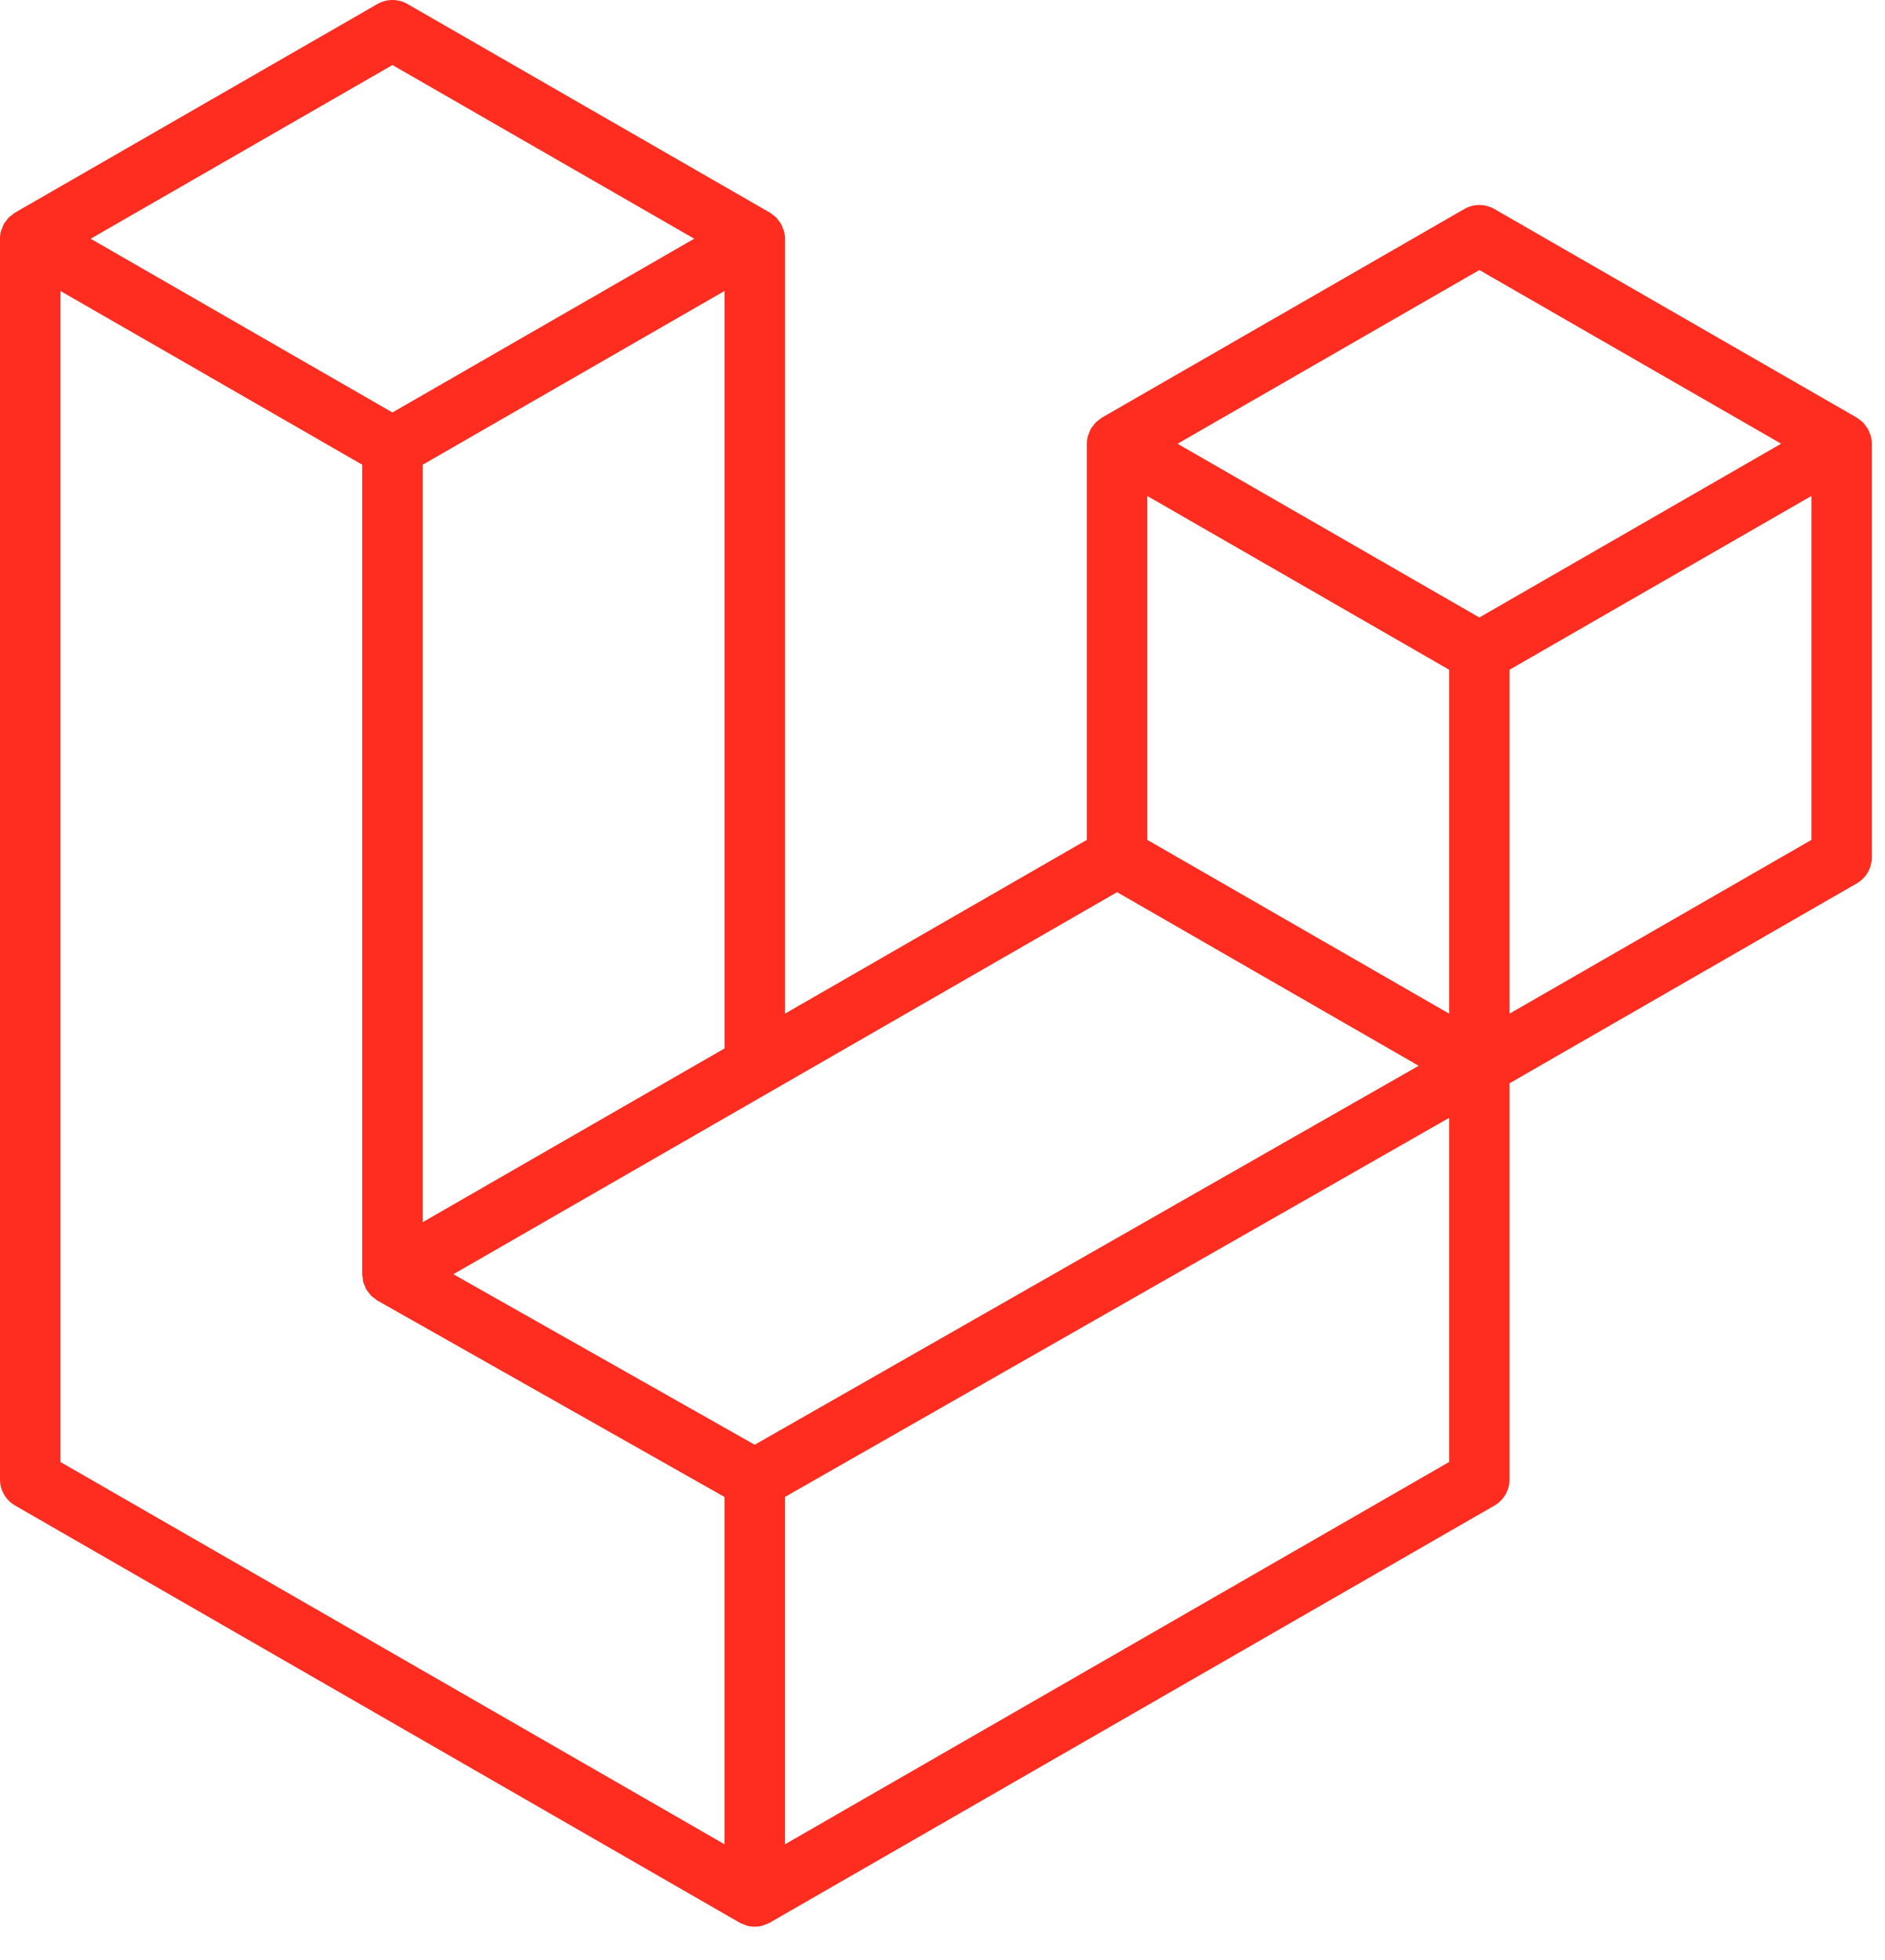
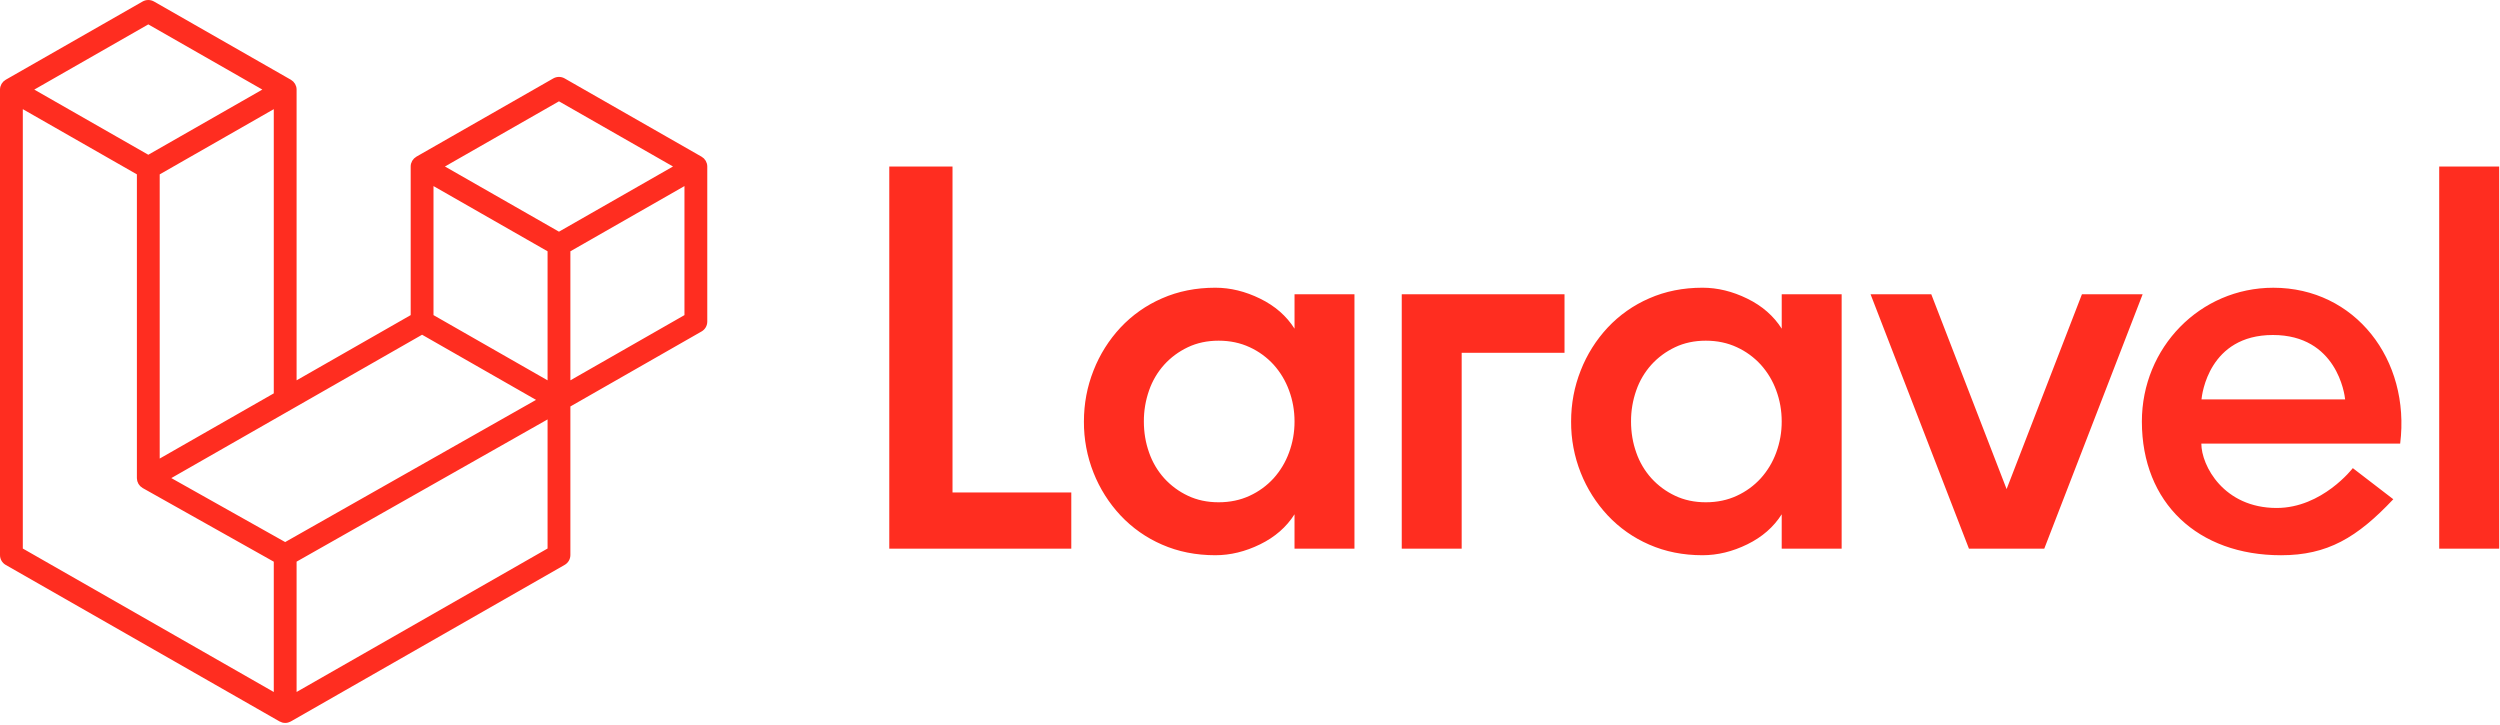
- <svg xmlns="http://www.w3.org/2000/svg" height="52" viewBox="0 0 50 52" width="50">
-   <path d="m49.626 11.564a.809.809 0 0 1 .028.209v10.972a.8.8 0 0 1 -.402.694l-9.209 5.302v10.509c0 .286-.152.55-.4.694l-19.223 11.066c-.044.025-.092.041-.14.058-.018.006-.035.017-.054.022a.805.805 0 0 1 -.41 0c-.022-.006-.042-.018-.063-.026-.044-.016-.09-.03-.132-.054l-19.219-11.066a.801.801 0 0 1 -.402-.694v-32.916c0-.072.01-.142.028-.21.006-.023.02-.044.028-.067.015-.042.029-.085.051-.124.015-.026.037-.047.055-.071.023-.032.044-.065.071-.093.023-.023.053-.04.079-.06.029-.024.055-.05.088-.069h.001l9.61-5.533a.802.802 0 0 1 .8 0l9.61 5.533h.002c.032.02.059.045.088.068.026.02.055.038.078.06.028.029.048.062.072.094.017.024.04.045.054.071.023.04.036.082.052.124.008.023.022.044.028.068a.809.809 0 0 1 .028.209v20.559l8.008-4.611v-10.51c0-.07.01-.141.028-.208.007-.024.02-.045.028-.068.016-.042.03-.085.052-.124.015-.026.037-.047.054-.071.024-.032.044-.065.072-.093.023-.023.052-.04.078-.06.03-.024.056-.05.088-.069h.001l9.611-5.533a.801.801 0 0 1 .8 0l9.61 5.533c.034.02.06.045.09.068.025.02.054.038.077.06.028.029.048.062.072.094.018.024.04.045.054.071.023.039.036.082.052.124.009.023.022.044.028.068zm-1.574 10.718v-9.124l-3.363 1.936-4.646 2.675v9.124l8.01-4.611zm-9.61 16.505v-9.13l-4.57 2.61-13.05 7.448v9.216zm-36.84-31.068v31.068l17.618 10.143v-9.214l-9.204-5.209-.003-.002-.004-.002c-.031-.018-.057-.044-.086-.066-.025-.02-.054-.036-.076-.058l-.002-.003c-.026-.025-.044-.056-.066-.084-.02-.027-.044-.05-.06-.078l-.001-.003c-.018-.03-.029-.066-.042-.1-.013-.03-.03-.058-.038-.09v-.001c-.01-.038-.012-.078-.016-.117-.004-.03-.012-.06-.012-.09v-.002-21.481l-4.645-2.676-3.363-1.934zm8.81-5.994-8.007 4.609 8.005 4.609 8.006-4.61-8.006-4.608zm4.164 28.764 4.645-2.674v-20.096l-3.363 1.936-4.646 2.675v20.096zm24.667-23.325-8.006 4.609 8.006 4.609 8.005-4.61zm-.801 10.605-4.646-2.675-3.363-1.936v9.124l4.645 2.674 3.364 1.937zm-18.422 20.561 11.743-6.704 5.87-3.35-8-4.606-9.211 5.303-8.395 4.833z" fill="#ff2d20" fill-rule="evenodd" />
+ <svg xmlns="http://www.w3.org/2000/svg" width="176" height="51" viewBox="0 0 176 51">
+   <path d="M67.057 11.723V34.67h8.362v3.958H62.605V11.723h4.452zm24.078 11.415v-2.42h4.219v17.91h-4.22v-2.422c-.567.897-1.374 1.602-2.42 2.114-1.044.512-2.096.768-3.154.768-1.368 0-2.62-.25-3.755-.749a8.782 8.782 0 0 1-2.923-2.056 9.549 9.549 0 0 1-1.896-2.998 9.613 9.613 0 0 1-.678-3.613c0-1.255.226-2.453.678-3.594a9.508 9.508 0 0 1 1.896-3.016 8.79 8.79 0 0 1 2.923-2.057c1.135-.5 2.387-.75 3.755-.75 1.058 0 2.11.257 3.155.77 1.045.512 1.852 1.217 2.42 2.113zm-.388 8.725a6.226 6.226 0 0 0 .388-2.19c0-.77-.13-1.5-.388-2.192a5.548 5.548 0 0 0-1.083-1.806 5.245 5.245 0 0 0-1.684-1.23c-.659-.307-1.388-.461-2.188-.461-.8 0-1.523.154-2.168.461-.645.308-1.2.718-1.664 1.23a5.276 5.276 0 0 0-1.064 1.806 6.489 6.489 0 0 0-.368 2.191c0 .769.122 1.5.368 2.19a5.27 5.27 0 0 0 1.064 1.807 5.29 5.29 0 0 0 1.664 1.23c.645.308 1.368.461 2.168.461s1.53-.153 2.188-.46a5.234 5.234 0 0 0 1.684-1.23 5.543 5.543 0 0 0 1.083-1.807zm7.936 6.764v-17.91h11.459v4.122h-7.24v13.788h-4.219zm26.75-15.489v-2.42h4.219v17.91h-4.22v-2.422c-.568.897-1.374 1.602-2.42 2.114-1.044.512-2.096.768-3.154.768-1.369 0-2.62-.25-3.755-.749a8.782 8.782 0 0 1-2.923-2.056 9.549 9.549 0 0 1-1.896-2.998 9.613 9.613 0 0 1-.678-3.613c0-1.255.225-2.453.678-3.594a9.508 9.508 0 0 1 1.896-3.016 8.79 8.79 0 0 1 2.923-2.057c1.135-.5 2.386-.75 3.755-.75 1.058 0 2.11.257 3.155.77 1.045.512 1.851 1.217 2.42 2.113zm-.388 8.725a6.226 6.226 0 0 0 .387-2.19c0-.77-.13-1.5-.387-2.192a5.548 5.548 0 0 0-1.084-1.806 5.245 5.245 0 0 0-1.684-1.23c-.658-.307-1.387-.461-2.187-.461-.8 0-1.523.154-2.168.461-.645.308-1.2.718-1.664 1.23a5.276 5.276 0 0 0-1.065 1.806 6.489 6.489 0 0 0-.368 2.191c0 .769.122 1.5.368 2.19a5.27 5.27 0 0 0 1.065 1.807 5.29 5.29 0 0 0 1.664 1.23c.645.308 1.368.461 2.168.461s1.53-.153 2.187-.46a5.234 5.234 0 0 0 1.684-1.23 5.543 5.543 0 0 0 1.084-1.807zm21.523-11.146h4.274l-6.926 17.91h-5.302l-6.926-17.91h4.274l5.303 13.715 5.303-13.715zm13.476-.46c5.746 0 9.664 5.055 8.928 10.972h-13.998c0 1.545 1.571 4.532 5.302 4.532 3.21 0 5.36-2.803 5.362-2.805l2.85 2.19c-2.548 2.702-4.635 3.943-7.903 3.943-5.84 0-9.797-3.668-9.797-9.416 0-5.2 4.09-9.416 9.256-9.416zm-5.059 7.859h10.112c-.031-.345-.579-4.532-5.086-4.532-4.507 0-4.993 4.187-5.026 4.532zm16.735 10.511V11.723h4.22v26.904h-4.22zM49.764 11.513a.8.8 0 0 1 .028.208v10.924a.796.796 0 0 1-.403.691l-9.234 5.279v10.463a.796.796 0 0 1-.403.69L20.478 50.787c-.044.026-.093.041-.14.058-.019.006-.036.017-.054.022a.812.812 0 0 1-.412 0c-.022-.006-.042-.018-.063-.026-.045-.015-.09-.03-.132-.054L.402 39.77A.796.796 0 0 1 0 39.078V6.306a.8.8 0 0 1 .028-.208c.006-.024.02-.045.028-.067.016-.042.03-.085.052-.124.015-.026.037-.047.054-.07.024-.032.044-.066.072-.094.023-.023.053-.04.079-.06.029-.022.055-.048.088-.067l.001-.001L10.04.106a.81.81 0 0 1 .8 0l9.638 5.509h.002c.032.02.058.046.088.068.026.02.055.037.078.06.028.028.048.062.072.093.018.024.04.045.055.071.022.039.036.082.052.124.008.022.021.043.028.067a.8.8 0 0 1 .027.208v20.469l8.032-4.591V11.721a.8.8 0 0 1 .027-.208c.007-.024.02-.044.029-.067.015-.042.029-.085.051-.124.015-.026.037-.047.055-.07.024-.032.044-.066.072-.093.023-.023.052-.04.078-.06.03-.023.056-.05.089-.068v-.001l9.638-5.509a.808.808 0 0 1 .801 0l9.637 5.509h.001c.034.02.06.046.09.068.025.02.055.038.078.06.028.028.048.062.071.093.018.024.04.045.055.071.023.039.036.082.052.124.009.023.022.043.028.067zm-1.578 10.671V13.1l-3.373 1.928-4.658 2.663v9.084l8.03-4.591zm-9.637 16.433v-9.09l-4.584 2.598L20.88 39.54v9.175l17.669-10.1zM1.606 7.685v30.932l17.668 10.1v-9.174l-9.23-5.186-.002-.003-.004-.001c-.032-.018-.057-.044-.086-.066-.026-.02-.054-.036-.077-.058l-.002-.003c-.026-.025-.044-.056-.066-.084-.02-.026-.044-.049-.06-.077l-.001-.003c-.018-.03-.029-.066-.042-.1-.013-.029-.03-.057-.038-.089v-.001c-.011-.038-.012-.078-.017-.117-.003-.03-.012-.059-.012-.09V12.275L4.98 9.613 1.606 7.685zm8.834-5.968l-8.027 4.59 8.027 4.588 8.028-4.589-8.028-4.589zm4.176 28.638l4.658-2.662V7.685l-3.372 1.928-4.659 2.663v20.007l3.373-1.928zM39.352 7.133l-8.028 4.588 8.028 4.589 8.027-4.589-8.027-4.588zm-.803 10.558l-4.659-2.663-3.372-1.928v9.084l4.658 2.663 3.373 1.928V17.69zm-18.473 20.47l11.775-6.674 5.886-3.336-8.022-4.586-9.237 5.28-8.418 4.812 8.016 4.504z" fill="#FF2D20" fill-rule="evenodd" />
</svg>
